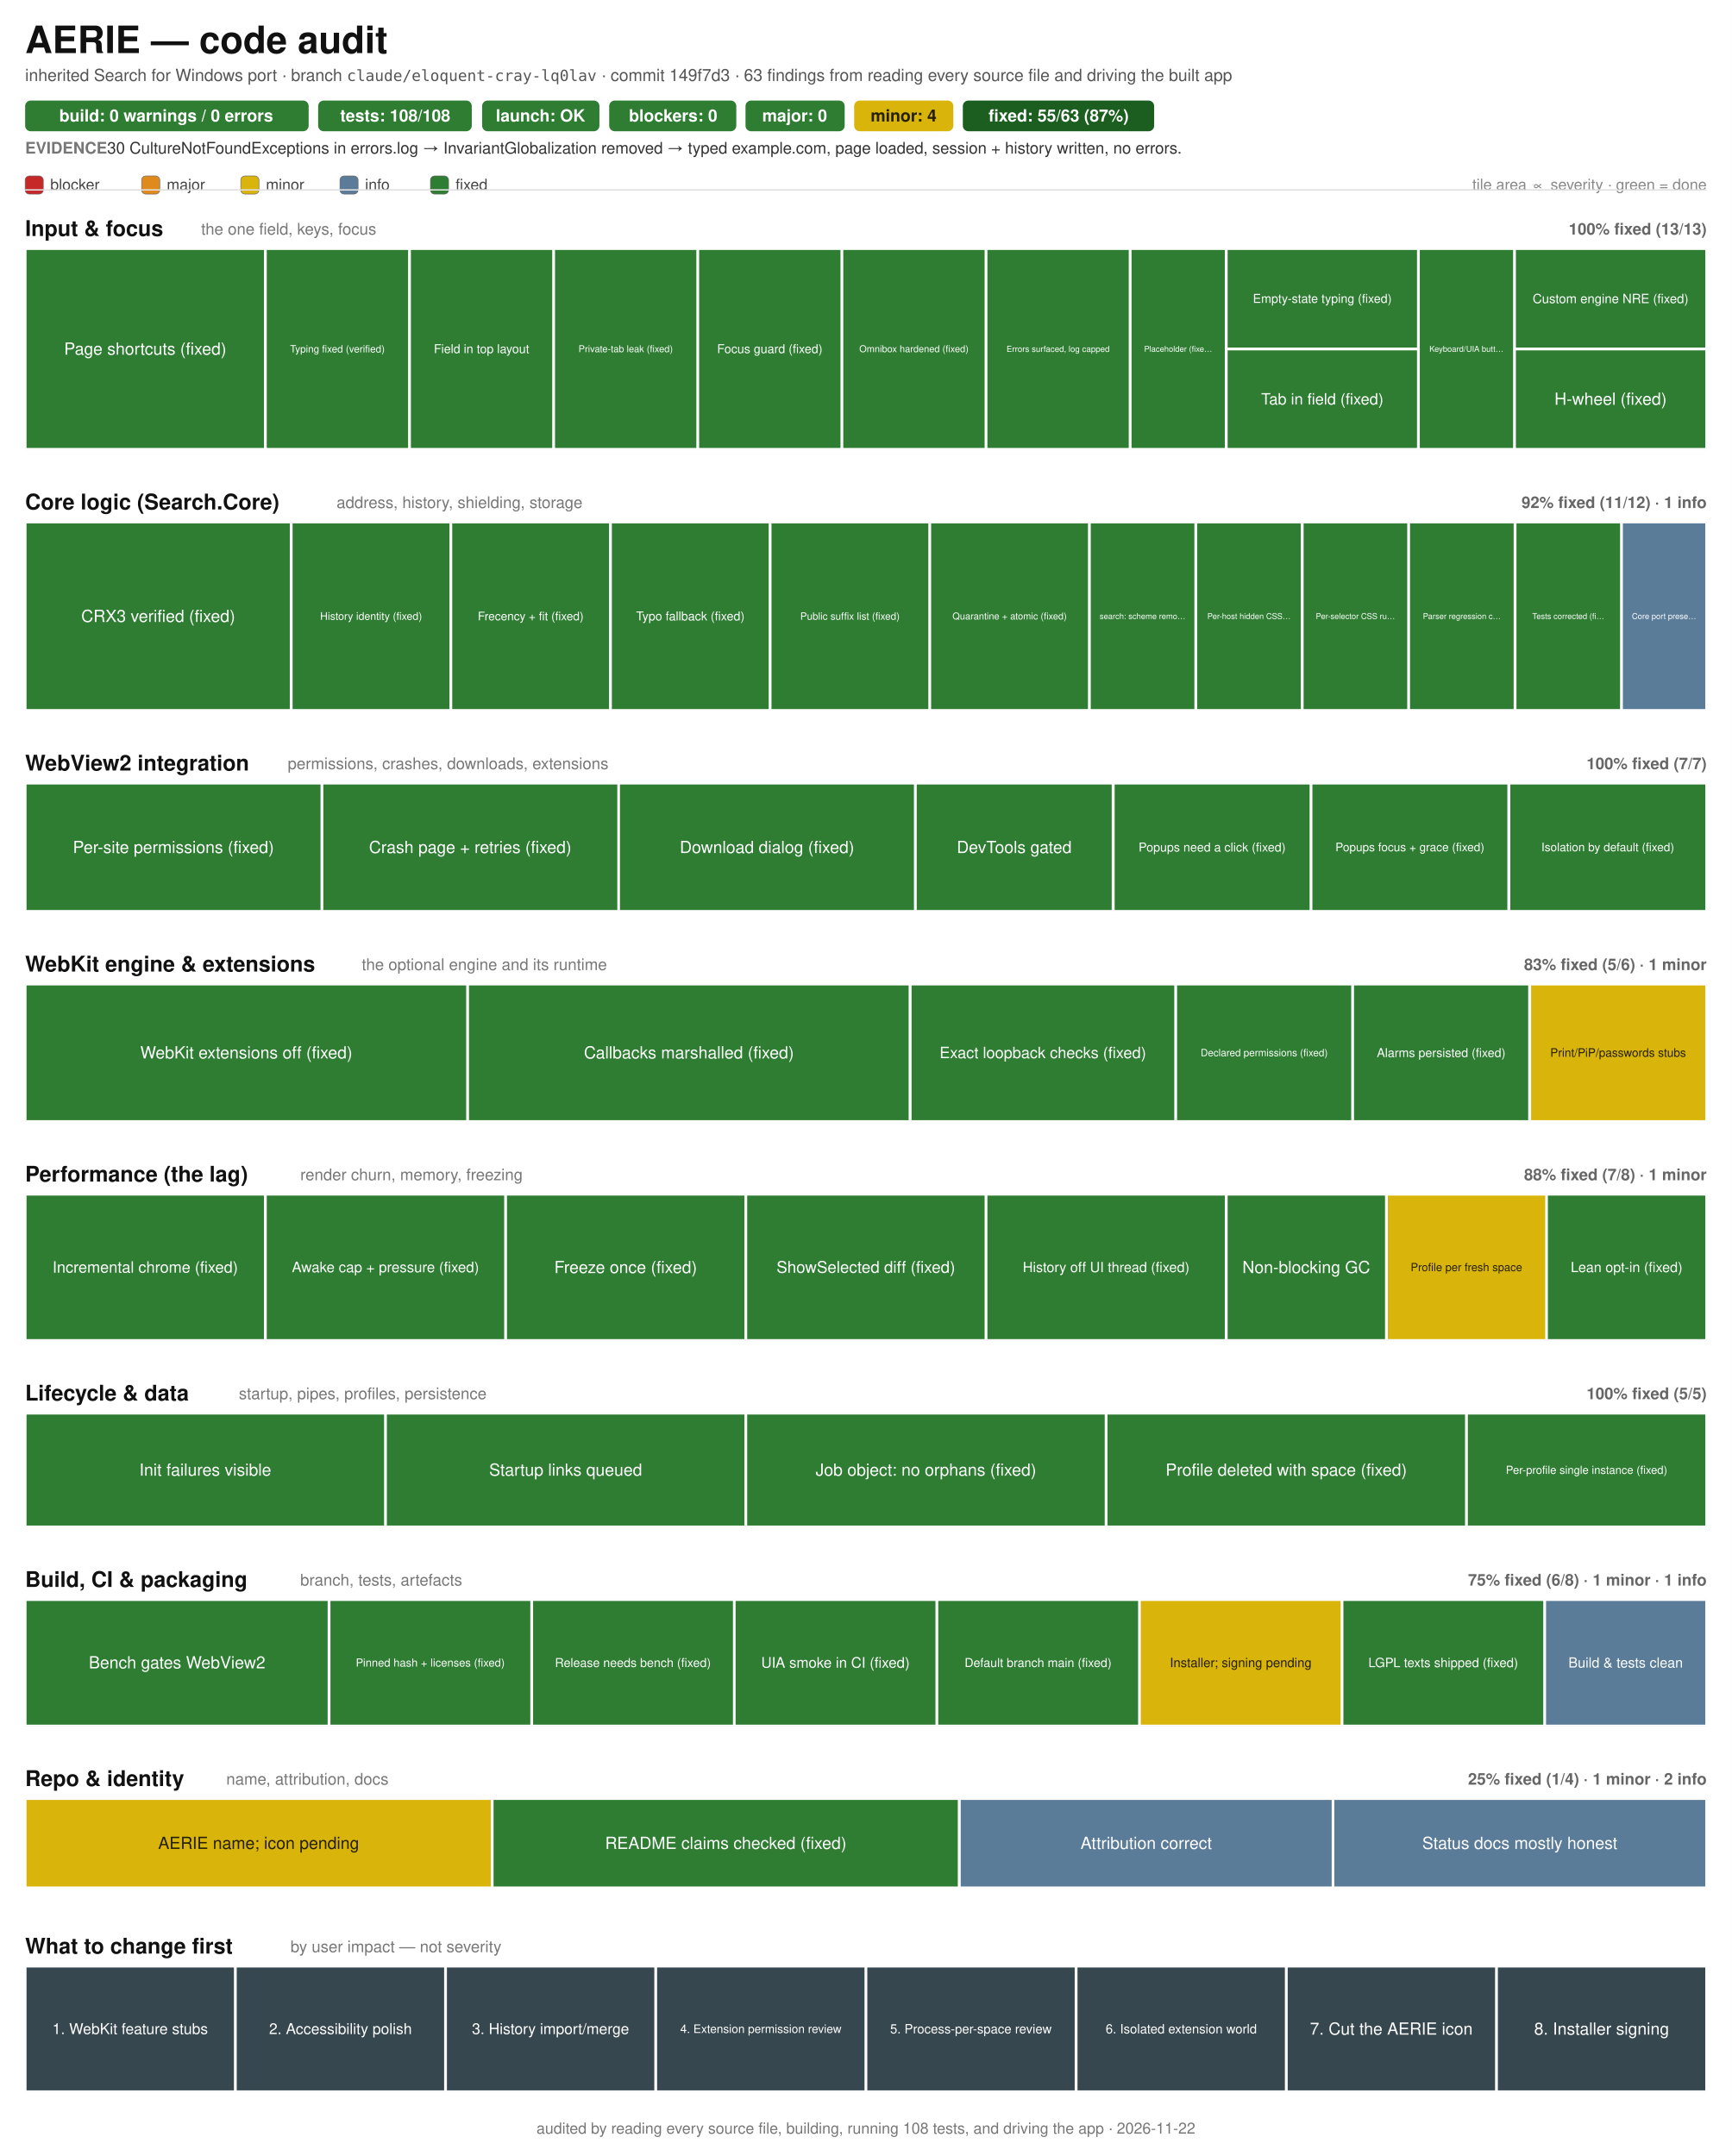
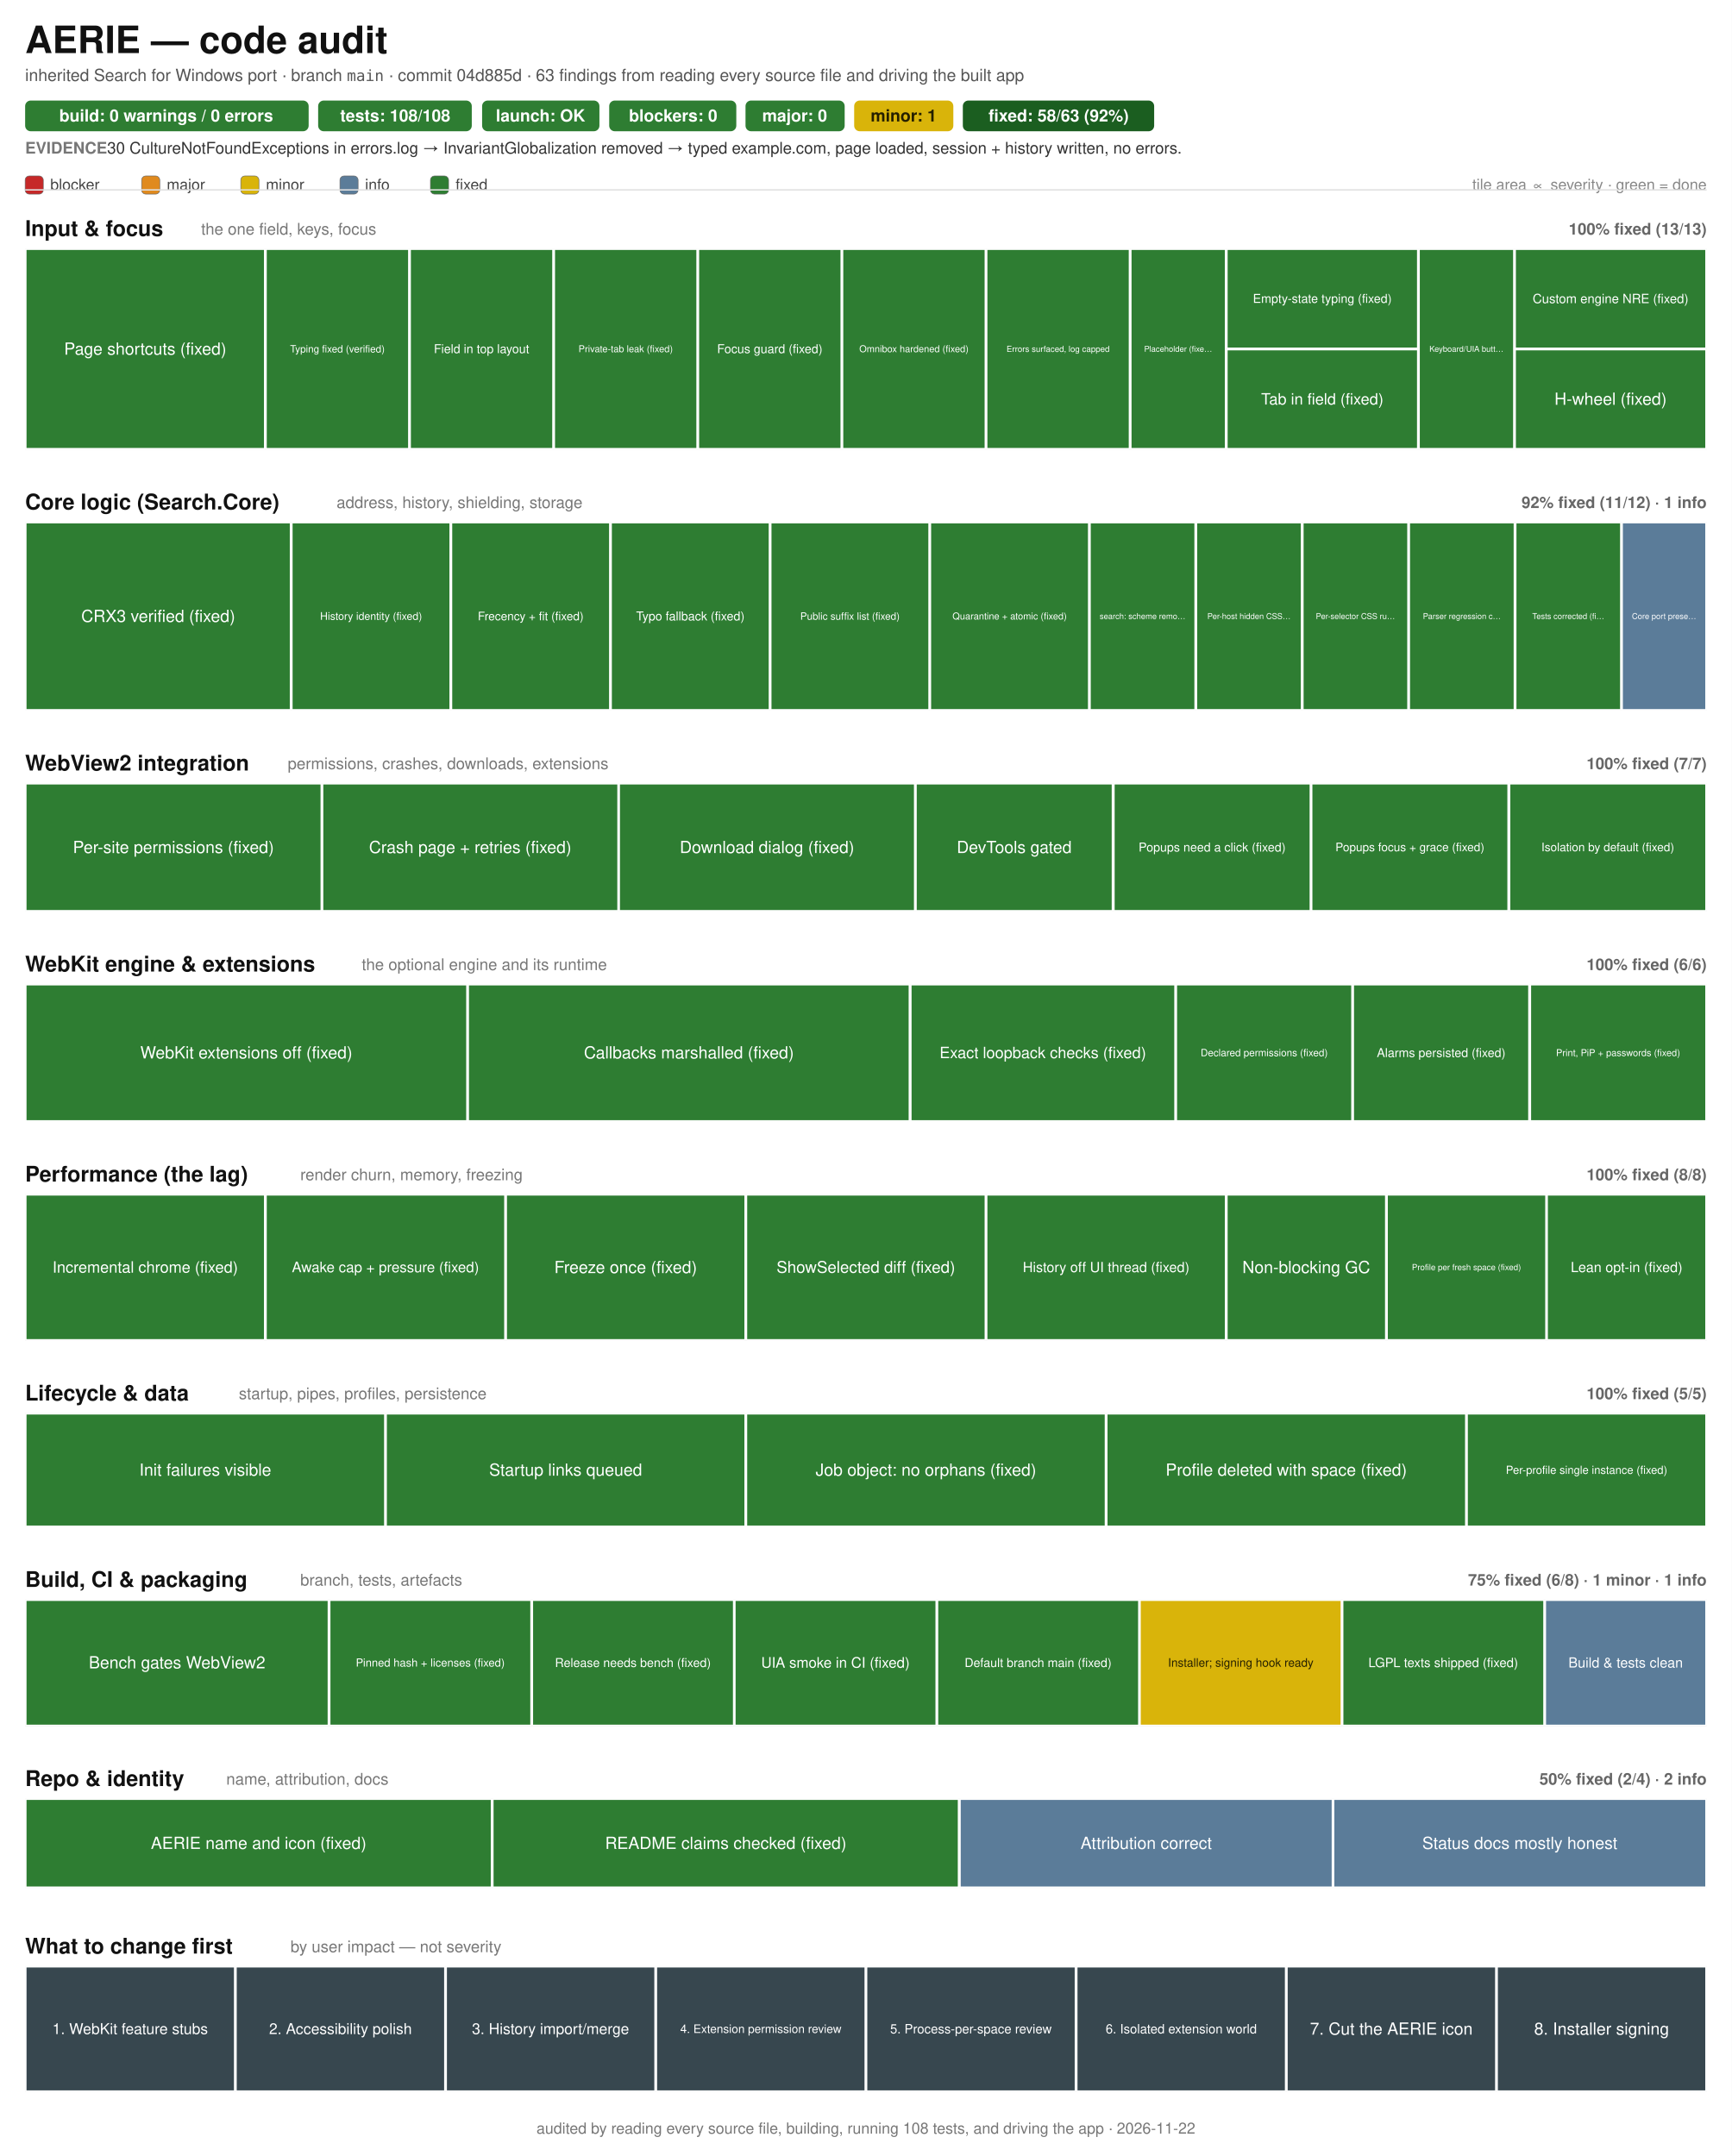
<svg xmlns="http://www.w3.org/2000/svg" width="1240" height="1544" viewBox="0 0 1240 1544" font-family="Segoe UI, Helvetica, Arial, sans-serif">
  <rect width="1240" height="1544" fill="#ffffff" />
  <text x="18" y="38" font-size="27" font-weight="bold" fill="#111">AERIE — code audit</text>
-   <text x="18" y="58" font-size="12" fill="#555">inherited Search for Windows port · branch <tspan font-family="Consolas, 'Cascadia Mono', monospace" font-size="11">claude/eloquent-cray-lq0lav</tspan> · commit 149f7d3 · 63 findings from reading every source file and driving the built app</text>
+   <text x="18" y="58" font-size="12" fill="#555">inherited Search for Windows port · branch <tspan font-family="Consolas, 'Cascadia Mono', monospace" font-size="11">main</tspan> · commit 04d885d · 63 findings from reading every source file and driving the built app</text>
  <rect x="18" y="72" width="203" height="22" rx="4" fill="#2e7d32" />
  <text x="119" y="87" font-size="12" font-weight="bold" fill="#fff" text-anchor="middle">build: 0 warnings / 0 errors</text>
  <rect x="227.8" y="72" width="110" height="22" rx="4" fill="#2e7d32" />
  <text x="283" y="87" font-size="12" font-weight="bold" fill="#fff" text-anchor="middle">tests: 108/108</text>
  <rect x="345.2" y="72" width="84" height="22" rx="4" fill="#2e7d32" />
  <text x="387" y="87" font-size="12" font-weight="bold" fill="#fff" text-anchor="middle">launch: OK</text>
  <rect x="436.2" y="72" width="91" height="22" rx="4" fill="#2e7d32" />
  <text x="482" y="87" font-size="12" font-weight="bold" fill="#fff" text-anchor="middle">blockers: 0</text>
  <rect x="533.8" y="72" width="71" height="22" rx="4" fill="#2e7d32" />
  <text x="569" y="87" font-size="12" font-weight="bold" fill="#ffffff" text-anchor="middle">major: 0</text>
  <rect x="611.6" y="72" width="71" height="22" rx="4" fill="#d9b40a" />
-   <text x="647" y="87" font-size="12" font-weight="bold" fill="#241f00" text-anchor="middle">minor: 4</text>
+   <text x="647" y="87" font-size="12" font-weight="bold" fill="#241f00" text-anchor="middle">minor: 1</text>
  <rect x="689.4" y="72" width="137" height="22" rx="4" fill="#1b5e20" />
-   <text x="758" y="87" font-size="12" font-weight="bold" fill="#fff" text-anchor="middle">fixed: 55/63 (87%)</text>
+   <text x="758" y="87" font-size="12" font-weight="bold" fill="#fff" text-anchor="middle">fixed: 58/63 (92%)</text>
  <text x="18" y="110" font-size="11.5" fill="#333">
    <tspan font-weight="bold" fill="#777">EVIDENCE  </tspan>30 CultureNotFoundExceptions in errors.log → InvariantGlobalization removed → typed example.com, page loaded, session + history written, no errors.</text>
  <rect x="18" y="126" width="13" height="13" rx="3" fill="#c62828" stroke="#666" stroke-width="0.4" />
  <text x="36" y="136" font-size="11" fill="#444">blocker</text>
  <rect x="101.4" y="126" width="13" height="13" rx="3" fill="#e08a1e" stroke="#666" stroke-width="0.4" />
  <text x="119.4" y="136" font-size="11" fill="#444">major</text>
  <rect x="172.4" y="126" width="13" height="13" rx="3" fill="#d9b40a" stroke="#666" stroke-width="0.4" />
  <text x="190.4" y="136" font-size="11" fill="#444">minor</text>
  <rect x="243.4" y="126" width="13" height="13" rx="3" fill="#5b7c99" stroke="#666" stroke-width="0.4" />
  <text x="261.4" y="136" font-size="11" fill="#444">info</text>
  <rect x="308.2" y="126" width="13" height="13" rx="3" fill="#2e7d32" stroke="#666" stroke-width="0.4" />
  <text x="326.2" y="136" font-size="11" fill="#444">fixed</text>
  <text x="1222" y="136" font-size="11" fill="#888" text-anchor="end">tile area ∝ severity · green = done</text>
  <line x1="18" y1="136" x2="1222" y2="136" stroke="#e0e0e0" />
  <text x="18" y="169" font-size="15.5" font-weight="bold" fill="#111">Input &amp; focus</text>
  <text x="144" y="168" font-size="11.5" fill="#777">the one field, keys, focus</text>
  <text x="1222" y="168" font-size="11.5" font-weight="bold" fill="#666" text-anchor="end">100% fixed (13/13)</text>
  <rect x="18" y="178" width="1204" height="144" fill="#efefef" />
  <rect x="18.5" y="178.5" width="171.0" height="142.8" fill="#2e7d32" stroke="#ffffff" stroke-width="1" />
  <text x="104.0" y="254.0" font-size="12.0" fill="#ffffff" text-anchor="middle">Page shortcuts (fixed)</text>
  <rect x="190.5" y="178.5" width="102.2" height="142.8" fill="#2e7d32" stroke="#ffffff" stroke-width="1" />
  <text x="241.6" y="252.4" font-size="7.2" fill="#ffffff" text-anchor="middle">Typing fixed (verified)</text>
  <rect x="293.7" y="178.5" width="102.2" height="142.8" fill="#2e7d32" stroke="#ffffff" stroke-width="1" />
  <text x="344.8" y="252.9" font-size="8.8" fill="#ffffff" text-anchor="middle">Field in top layout</text>
  <rect x="396.9" y="178.5" width="102.2" height="142.8" fill="#2e7d32" stroke="#ffffff" stroke-width="1" />
  <text x="448.0" y="252.2" font-size="6.8" fill="#ffffff" text-anchor="middle">Private-tab leak (fixed)</text>
  <rect x="500.1" y="178.5" width="102.2" height="142.8" fill="#2e7d32" stroke="#ffffff" stroke-width="1" />
  <text x="551.2" y="252.9" font-size="8.8" fill="#ffffff" text-anchor="middle">Focus guard (fixed)</text>
  <rect x="603.3" y="178.5" width="102.2" height="142.8" fill="#2e7d32" stroke="#ffffff" stroke-width="1" />
  <text x="654.4" y="252.2" font-size="6.8" fill="#ffffff" text-anchor="middle">Omnibox hardened (fixed)</text>
  <rect x="706.5" y="178.5" width="102.2" height="142.8" fill="#2e7d32" stroke="#ffffff" stroke-width="1" />
  <text x="757.6" y="252.0" font-size="6.0" fill="#ffffff" text-anchor="middle">Errors surfaced, log capped</text>
  <rect x="809.7" y="178.5" width="67.8" height="142.8" fill="#2e7d32" stroke="#ffffff" stroke-width="1" />
  <text x="843.6" y="251.9" font-size="5.8" fill="#ffffff" text-anchor="middle">Placeholder (fixe…</text>
  <rect x="878.5" y="178.5" width="136.6" height="70.9" fill="#2e7d32" stroke="#ffffff" stroke-width="1" />
  <text x="946.8" y="216.9" font-size="8.8" fill="#ffffff" text-anchor="middle">Empty-state typing (fixed)</text>
  <rect x="878.5" y="250.4" width="136.6" height="70.9" fill="#2e7d32" stroke="#ffffff" stroke-width="1" />
  <text x="946.8" y="289.7" font-size="11.2" fill="#ffffff" text-anchor="middle">Tab in field (fixed)</text>
  <rect x="1016.1" y="178.5" width="67.8" height="142.8" fill="#2e7d32" stroke="#ffffff" stroke-width="1" />
  <text x="1050.0" y="251.9" font-size="5.8" fill="#ffffff" text-anchor="middle">Keyboard/UIA butt…</text>
  <rect x="1084.9" y="178.5" width="136.6" height="70.9" fill="#2e7d32" stroke="#ffffff" stroke-width="1" />
  <text x="1153.2" y="217.1" font-size="9.2" fill="#ffffff" text-anchor="middle">Custom engine NRE (fixed)</text>
  <rect x="1084.9" y="250.4" width="136.6" height="70.9" fill="#2e7d32" stroke="#ffffff" stroke-width="1" />
  <text x="1153.2" y="289.9" font-size="12.0" fill="#ffffff" text-anchor="middle">H-wheel (fixed)</text>
  <text x="18" y="364.822" font-size="15.5" font-weight="bold" fill="#111">Core logic (Search.Core)</text>
  <text x="241" y="363.822" font-size="11.5" fill="#777">address, history, shielding, storage</text>
  <text x="1222" y="363.822" font-size="11.5" font-weight="bold" fill="#666" text-anchor="end">92% fixed (11/12) · 1 info</text>
  <rect x="18" y="373.822" width="1204" height="135" fill="#efefef" />
  <rect x="18.5" y="374.3" width="189.5" height="134.0" fill="#2e7d32" stroke="#ffffff" stroke-width="1" />
  <text x="113.3" y="445.4" font-size="12.0" fill="#ffffff" text-anchor="middle">CRX3 verified (fixed)</text>
  <rect x="209.0" y="374.3" width="113.3" height="134.0" fill="#2e7d32" stroke="#ffffff" stroke-width="1" />
  <text x="265.7" y="443.9" font-size="7.6" fill="#ffffff" text-anchor="middle">History identity (fixed)</text>
  <rect x="323.3" y="374.3" width="113.3" height="134.0" fill="#2e7d32" stroke="#ffffff" stroke-width="1" />
  <text x="380.0" y="444.2" font-size="8.4" fill="#ffffff" text-anchor="middle">Frecency + fit (fixed)</text>
  <rect x="437.6" y="374.3" width="113.3" height="134.0" fill="#2e7d32" stroke="#ffffff" stroke-width="1" />
  <text x="494.3" y="444.3" font-size="8.8" fill="#ffffff" text-anchor="middle">Typo fallback (fixed)</text>
  <rect x="551.9" y="374.3" width="113.3" height="134.0" fill="#2e7d32" stroke="#ffffff" stroke-width="1" />
  <text x="608.6" y="443.8" font-size="7.2" fill="#ffffff" text-anchor="middle">Public suffix list (fixed)</text>
  <rect x="666.2" y="374.3" width="113.3" height="134.0" fill="#2e7d32" stroke="#ffffff" stroke-width="1" />
  <text x="722.9" y="443.6" font-size="6.8" fill="#ffffff" text-anchor="middle">Quarantine + atomic (fixed)</text>
  <rect x="780.5" y="374.3" width="75.2" height="134.0" fill="#2e7d32" stroke="#ffffff" stroke-width="1" />
  <text x="818.1" y="443.3" font-size="5.8" fill="#ffffff" text-anchor="middle">search: scheme remo…</text>
  <rect x="856.7" y="374.3" width="75.2" height="134.0" fill="#2e7d32" stroke="#ffffff" stroke-width="1" />
  <text x="894.3" y="443.3" font-size="5.8" fill="#ffffff" text-anchor="middle">Per-host hidden CSS…</text>
  <rect x="932.9" y="374.3" width="75.2" height="134.0" fill="#2e7d32" stroke="#ffffff" stroke-width="1" />
  <text x="970.5" y="443.3" font-size="5.8" fill="#ffffff" text-anchor="middle">Per-selector CSS ru…</text>
  <rect x="1009.1" y="374.3" width="75.2" height="134.0" fill="#2e7d32" stroke="#ffffff" stroke-width="1" />
  <text x="1046.7" y="443.3" font-size="5.8" fill="#ffffff" text-anchor="middle">Parser regression c…</text>
  <rect x="1085.3" y="374.3" width="75.2" height="134.0" fill="#2e7d32" stroke="#ffffff" stroke-width="1" />
  <text x="1122.9" y="443.3" font-size="5.8" fill="#ffffff" text-anchor="middle">Tests corrected (fi…</text>
  <rect x="1161.5" y="374.3" width="60.0" height="134.0" fill="#5b7c99" stroke="#ffffff" stroke-width="1" />
  <text x="1191.5" y="443.3" font-size="5.8" fill="#ffffff" text-anchor="middle">Core port prese…</text>
  <text x="18" y="551.815" font-size="15.5" font-weight="bold" fill="#111">WebView2 integration</text>
  <text x="206" y="550.815" font-size="11.5" fill="#777">permissions, crashes, downloads, extensions</text>
  <text x="1222" y="550.815" font-size="11.5" font-weight="bold" fill="#666" text-anchor="end">100% fixed (7/7)</text>
  <rect x="18" y="560.815" width="1204" height="92" fill="#efefef" />
  <rect x="18.5" y="561.3" width="211.5" height="90.9" fill="#2e7d32" stroke="#ffffff" stroke-width="1" />
  <text x="124.2" y="610.9" font-size="12.0" fill="#ffffff" text-anchor="middle">Per-site permissions (fixed)</text>
  <rect x="231.0" y="561.3" width="211.5" height="90.9" fill="#2e7d32" stroke="#ffffff" stroke-width="1" />
  <text x="336.7" y="610.9" font-size="12.0" fill="#ffffff" text-anchor="middle">Crash page + retries (fixed)</text>
  <rect x="443.4" y="561.3" width="211.5" height="90.9" fill="#2e7d32" stroke="#ffffff" stroke-width="1" />
  <text x="549.2" y="610.9" font-size="12.0" fill="#ffffff" text-anchor="middle">Download dialog (fixed)</text>
  <rect x="655.9" y="561.3" width="140.6" height="90.9" fill="#2e7d32" stroke="#ffffff" stroke-width="1" />
  <text x="726.2" y="610.9" font-size="12.0" fill="#ffffff" text-anchor="middle">DevTools gated</text>
  <rect x="797.6" y="561.3" width="140.6" height="90.9" fill="#2e7d32" stroke="#ffffff" stroke-width="1" />
  <text x="867.9" y="609.8" font-size="8.8" fill="#ffffff" text-anchor="middle">Popups need a click (fixed)</text>
  <rect x="939.2" y="561.3" width="140.6" height="90.9" fill="#2e7d32" stroke="#ffffff" stroke-width="1" />
  <text x="1009.5" y="609.6" font-size="8.4" fill="#ffffff" text-anchor="middle">Popups focus + grace (fixed)</text>
  <rect x="1080.9" y="561.3" width="140.6" height="90.9" fill="#2e7d32" stroke="#ffffff" stroke-width="1" />
  <text x="1151.2" y="609.6" font-size="8.4" fill="#ffffff" text-anchor="middle">Isolation by default (fixed)</text>
  <text x="18" y="695.729" font-size="15.5" font-weight="bold" fill="#111">WebKit engine &amp; extensions</text>
  <text x="259" y="694.729" font-size="11.5" fill="#777">the optional engine and its runtime</text>
-   <text x="1222" y="694.729" font-size="11.5" font-weight="bold" fill="#666" text-anchor="end">83% fixed (5/6) · 1 minor</text>
+   <text x="1222" y="694.729" font-size="11.5" font-weight="bold" fill="#666" text-anchor="end">100% fixed (6/6)</text>
  <rect x="18" y="704.729" width="1204" height="98" fill="#efefef" />
  <rect x="18.5" y="705.2" width="315.8" height="97.5" fill="#2e7d32" stroke="#ffffff" stroke-width="1" />
  <text x="176.4" y="758.0" font-size="12.0" fill="#ffffff" text-anchor="middle">WebKit extensions off (fixed)</text>
  <rect x="335.3" y="705.2" width="315.8" height="97.5" fill="#2e7d32" stroke="#ffffff" stroke-width="1" />
  <text x="493.3" y="758.0" font-size="12.0" fill="#ffffff" text-anchor="middle">Callbacks marshalled (fixed)</text>
  <rect x="652.2" y="705.2" width="189.1" height="97.5" fill="#2e7d32" stroke="#ffffff" stroke-width="1" />
  <text x="746.7" y="757.8" font-size="11.2" fill="#ffffff" text-anchor="middle">Exact loopback checks (fixed)</text>
  <rect x="842.3" y="705.2" width="125.7" height="97.5" fill="#2e7d32" stroke="#ffffff" stroke-width="1" />
  <text x="905.2" y="756.4" font-size="7.2" fill="#ffffff" text-anchor="middle">Declared permissions (fixed)</text>
  <rect x="969.0" y="705.2" width="125.7" height="97.5" fill="#2e7d32" stroke="#ffffff" stroke-width="1" />
  <text x="1031.9" y="757.0" font-size="8.8" fill="#ffffff" text-anchor="middle">Alarms persisted (fixed)</text>
-   <rect x="1095.8" y="705.2" width="125.7" height="97.5" fill="#d9b40a" stroke="#ffffff" stroke-width="1" />
-   <text x="1158.6" y="756.8" font-size="8.4" fill="#241f00" text-anchor="middle">Print/PiP/passwords stubs</text>
+   <rect x="1095.8" y="705.2" width="125.7" height="97.5" fill="#2e7d32" stroke="#ffffff" stroke-width="1" />
+   <text x="1158.6" y="756.3" font-size="6.8" fill="#ffffff" text-anchor="middle">Print, PiP + passwords (fixed)</text>
  <text x="18" y="846.205" font-size="15.5" font-weight="bold" fill="#111">Performance (the lag)</text>
  <text x="215" y="845.205" font-size="11.5" fill="#777">render churn, memory, freezing</text>
-   <text x="1222" y="845.205" font-size="11.5" font-weight="bold" fill="#666" text-anchor="end">88% fixed (7/8) · 1 minor</text>
+   <text x="1222" y="845.205" font-size="11.5" font-weight="bold" fill="#666" text-anchor="end">100% fixed (8/8)</text>
  <rect x="18" y="855.205" width="1204" height="105" fill="#efefef" />
  <rect x="18.5" y="855.7" width="171.0" height="103.8" fill="#2e7d32" stroke="#ffffff" stroke-width="1" />
  <text x="104.0" y="911.4" font-size="11.2" fill="#ffffff" text-anchor="middle">Incremental chrome (fixed)</text>
  <rect x="190.5" y="855.7" width="171.0" height="103.8" fill="#2e7d32" stroke="#ffffff" stroke-width="1" />
  <text x="276.0" y="911.1" font-size="10.4" fill="#ffffff" text-anchor="middle">Awake cap + pressure (fixed)</text>
  <rect x="362.5" y="855.7" width="171.0" height="103.8" fill="#2e7d32" stroke="#ffffff" stroke-width="1" />
  <text x="448.0" y="911.7" font-size="12.0" fill="#ffffff" text-anchor="middle">Freeze once (fixed)</text>
  <rect x="534.5" y="855.7" width="171.0" height="103.8" fill="#2e7d32" stroke="#ffffff" stroke-width="1" />
  <text x="620.0" y="911.5" font-size="11.6" fill="#ffffff" text-anchor="middle">ShowSelected diff (fixed)</text>
  <rect x="706.5" y="855.7" width="171.0" height="103.8" fill="#2e7d32" stroke="#ffffff" stroke-width="1" />
  <text x="792.0" y="911.0" font-size="10.0" fill="#ffffff" text-anchor="middle">History off UI thread (fixed)</text>
  <rect x="878.5" y="855.7" width="113.7" height="103.8" fill="#2e7d32" stroke="#ffffff" stroke-width="1" />
  <text x="935.3" y="911.7" font-size="12.0" fill="#ffffff" text-anchor="middle">Non-blocking GC</text>
-   <rect x="993.2" y="855.7" width="113.7" height="103.8" fill="#d9b40a" stroke="#ffffff" stroke-width="1" />
-   <text x="1050.0" y="910.3" font-size="8.0" fill="#241f00" text-anchor="middle">Profile per fresh space</text>
+   <rect x="993.2" y="855.7" width="113.7" height="103.8" fill="#2e7d32" stroke="#ffffff" stroke-width="1" />
+   <text x="1050.0" y="909.6" font-size="6.0" fill="#ffffff" text-anchor="middle">Profile per fresh space (fixed)</text>
  <rect x="1107.8" y="855.7" width="113.7" height="103.8" fill="#2e7d32" stroke="#ffffff" stroke-width="1" />
  <text x="1164.7" y="911.0" font-size="10.0" fill="#ffffff" text-anchor="middle">Lean opt-in (fixed)</text>
  <text x="18" y="1002.986" font-size="15.5" font-weight="bold" fill="#111">Lifecycle &amp; data</text>
  <text x="171" y="1001.986" font-size="11.5" fill="#777">startup, pipes, profiles, persistence</text>
  <text x="1222" y="1001.986" font-size="11.5" font-weight="bold" fill="#666" text-anchor="end">100% fixed (5/5)</text>
  <rect x="18" y="1011.986" width="1204" height="81" fill="#efefef" />
  <rect x="18.5" y="1012.5" width="257.0" height="80.5" fill="#2e7d32" stroke="#ffffff" stroke-width="1" />
  <text x="147.0" y="1056.8" font-size="12.0" fill="#ffffff" text-anchor="middle">Init failures visible</text>
  <rect x="276.5" y="1012.5" width="257.0" height="80.5" fill="#2e7d32" stroke="#ffffff" stroke-width="1" />
  <text x="405.0" y="1056.8" font-size="12.0" fill="#ffffff" text-anchor="middle">Startup links queued</text>
  <rect x="534.5" y="1012.5" width="257.0" height="80.5" fill="#2e7d32" stroke="#ffffff" stroke-width="1" />
  <text x="663.0" y="1056.8" font-size="12.0" fill="#ffffff" text-anchor="middle">Job object: no orphans (fixed)</text>
  <rect x="792.5" y="1012.5" width="257.0" height="80.5" fill="#2e7d32" stroke="#ffffff" stroke-width="1" />
  <text x="921.0" y="1056.8" font-size="12.0" fill="#ffffff" text-anchor="middle">Profile deleted with space (fixed)</text>
  <rect x="1050.5" y="1012.5" width="171.0" height="80.5" fill="#2e7d32" stroke="#ffffff" stroke-width="1" />
  <text x="1136.0" y="1055.5" font-size="8.0" fill="#ffffff" text-anchor="middle">Per-profile single instance (fixed)</text>
  <text x="18" y="1136.475" font-size="15.5" font-weight="bold" fill="#111">Build, CI &amp; packaging</text>
  <text x="215" y="1135.475" font-size="11.5" fill="#777">branch, tests, artefacts</text>
  <text x="1222" y="1135.475" font-size="11.5" font-weight="bold" fill="#666" text-anchor="end">75% fixed (6/8) · 1 minor · 1 info</text>
  <rect x="18" y="1145.475" width="1204" height="91" fill="#efefef" />
  <rect x="18.5" y="1146.0" width="216.6" height="89.6" fill="#2e7d32" stroke="#ffffff" stroke-width="1" />
  <text x="126.8" y="1194.8" font-size="12.0" fill="#ffffff" text-anchor="middle">Bench gates WebView2</text>
  <rect x="236.1" y="1146.0" width="144.1" height="89.6" fill="#2e7d32" stroke="#ffffff" stroke-width="1" />
  <text x="308.1" y="1193.5" font-size="8.0" fill="#ffffff" text-anchor="middle">Pinned hash + licenses (fixed)</text>
  <rect x="381.2" y="1146.0" width="144.1" height="89.6" fill="#2e7d32" stroke="#ffffff" stroke-width="1" />
  <text x="453.2" y="1193.8" font-size="8.8" fill="#ffffff" text-anchor="middle">Release needs bench (fixed)</text>
  <rect x="526.2" y="1146.0" width="144.1" height="89.6" fill="#2e7d32" stroke="#ffffff" stroke-width="1" />
  <text x="598.2" y="1194.3" font-size="10.4" fill="#ffffff" text-anchor="middle">UIA smoke in CI (fixed)</text>
  <rect x="671.3" y="1146.0" width="144.1" height="89.6" fill="#2e7d32" stroke="#ffffff" stroke-width="1" />
  <text x="743.3" y="1193.8" font-size="8.8" fill="#ffffff" text-anchor="middle">Default branch main (fixed)</text>
  <rect x="816.3" y="1146.0" width="144.1" height="89.6" fill="#d9b40a" stroke="#ffffff" stroke-width="1" />
-   <text x="888.4" y="1193.9" font-size="9.2" fill="#241f00" text-anchor="middle">Installer; signing pending</text>
+   <text x="888.4" y="1193.6" font-size="8.4" fill="#241f00" text-anchor="middle">Installer; signing hook ready</text>
  <rect x="961.4" y="1146.0" width="144.1" height="89.6" fill="#2e7d32" stroke="#ffffff" stroke-width="1" />
  <text x="1033.4" y="1193.9" font-size="9.2" fill="#ffffff" text-anchor="middle">LGPL texts shipped (fixed)</text>
  <rect x="1106.5" y="1146.0" width="115.0" height="89.6" fill="#5b7c99" stroke="#ffffff" stroke-width="1" />
  <text x="1164.0" y="1194.2" font-size="10.0" fill="#ffffff" text-anchor="middle">Build &amp; tests clean</text>
  <text x="18" y="1279.043" font-size="15.5" font-weight="bold" fill="#111">Repo &amp; identity</text>
  <text x="162" y="1278.043" font-size="11.5" fill="#777">name, attribution, docs</text>
-   <text x="1222" y="1278.043" font-size="11.5" font-weight="bold" fill="#666" text-anchor="end">25% fixed (1/4) · 1 minor · 2 info</text>
+   <text x="1222" y="1278.043" font-size="11.5" font-weight="bold" fill="#666" text-anchor="end">50% fixed (2/4) · 2 info</text>
  <rect x="18" y="1288.043" width="1204" height="64" fill="#efefef" />
-   <rect x="18.5" y="1288.5" width="333.4" height="63.0" fill="#d9b40a" stroke="#ffffff" stroke-width="1" />
-   <text x="185.2" y="1324.1" font-size="12.0" fill="#241f00" text-anchor="middle">AERIE name; icon pending</text>
+   <rect x="18.5" y="1288.5" width="333.4" height="63.0" fill="#2e7d32" stroke="#ffffff" stroke-width="1" />
+   <text x="185.2" y="1324.1" font-size="12.0" fill="#ffffff" text-anchor="middle">AERIE name and icon (fixed)</text>
  <rect x="352.9" y="1288.5" width="333.4" height="63.0" fill="#2e7d32" stroke="#ffffff" stroke-width="1" />
  <text x="519.7" y="1324.1" font-size="12.0" fill="#ffffff" text-anchor="middle">README claims checked (fixed)</text>
  <rect x="687.4" y="1288.5" width="266.6" height="63.0" fill="#5b7c99" stroke="#ffffff" stroke-width="1" />
  <text x="820.7" y="1324.1" font-size="12.0" fill="#ffffff" text-anchor="middle">Attribution correct</text>
  <rect x="954.9" y="1288.5" width="266.6" height="63.0" fill="#5b7c99" stroke="#ffffff" stroke-width="1" />
  <text x="1088.2" y="1324.1" font-size="12.0" fill="#ffffff" text-anchor="middle">Status docs mostly honest</text>
  <text x="18" y="1399.043" font-size="15.5" font-weight="bold" fill="#111">What to change first</text>
  <text x="208" y="1398.043" font-size="11.5" fill="#777">by user impact — not severity</text>
  <rect x="18" y="1408.043" width="1204" height="90" fill="#ececec" />
  <rect x="18.5" y="1408.5" width="149.5" height="89.0" fill="#37474f" stroke="#ffffff" stroke-width="1" />
  <text x="93.2" y="1456.7" font-size="10.8" fill="#ffffff" text-anchor="middle">1. WebKit feature stubs</text>
  <rect x="169.0" y="1408.5" width="149.5" height="89.0" fill="#37474f" stroke="#ffffff" stroke-width="1" />
  <text x="243.8" y="1456.7" font-size="10.8" fill="#ffffff" text-anchor="middle">2. Accessibility polish</text>
  <rect x="319.5" y="1408.5" width="149.5" height="89.0" fill="#37474f" stroke="#ffffff" stroke-width="1" />
  <text x="394.2" y="1456.7" font-size="10.8" fill="#ffffff" text-anchor="middle">3. History import/merge</text>
  <rect x="470.0" y="1408.5" width="149.5" height="89.0" fill="#37474f" stroke="#ffffff" stroke-width="1" />
  <text x="544.8" y="1455.9" font-size="8.4" fill="#ffffff" text-anchor="middle">4. Extension permission review</text>
  <rect x="620.5" y="1408.5" width="149.5" height="89.0" fill="#37474f" stroke="#ffffff" stroke-width="1" />
  <text x="695.2" y="1456.2" font-size="9.2" fill="#ffffff" text-anchor="middle">5. Process-per-space review</text>
  <rect x="771.0" y="1408.5" width="149.5" height="89.0" fill="#37474f" stroke="#ffffff" stroke-width="1" />
  <text x="845.8" y="1456.2" font-size="9.2" fill="#ffffff" text-anchor="middle">6. Isolated extension world</text>
  <rect x="921.5" y="1408.5" width="149.5" height="89.0" fill="#37474f" stroke="#ffffff" stroke-width="1" />
  <text x="996.2" y="1457.1" font-size="12.0" fill="#ffffff" text-anchor="middle">7. Cut the AERIE icon</text>
  <rect x="1072.0" y="1408.5" width="149.5" height="89.0" fill="#37474f" stroke="#ffffff" stroke-width="1" />
  <text x="1146.8" y="1457.1" font-size="12.0" fill="#ffffff" text-anchor="middle">8. Installer signing</text>
  <text x="620.0" y="1528" font-size="11" fill="#777" text-anchor="middle">audited by reading every source file, building, running 108 tests, and driving the app · 2026-11-22</text>
</svg>
